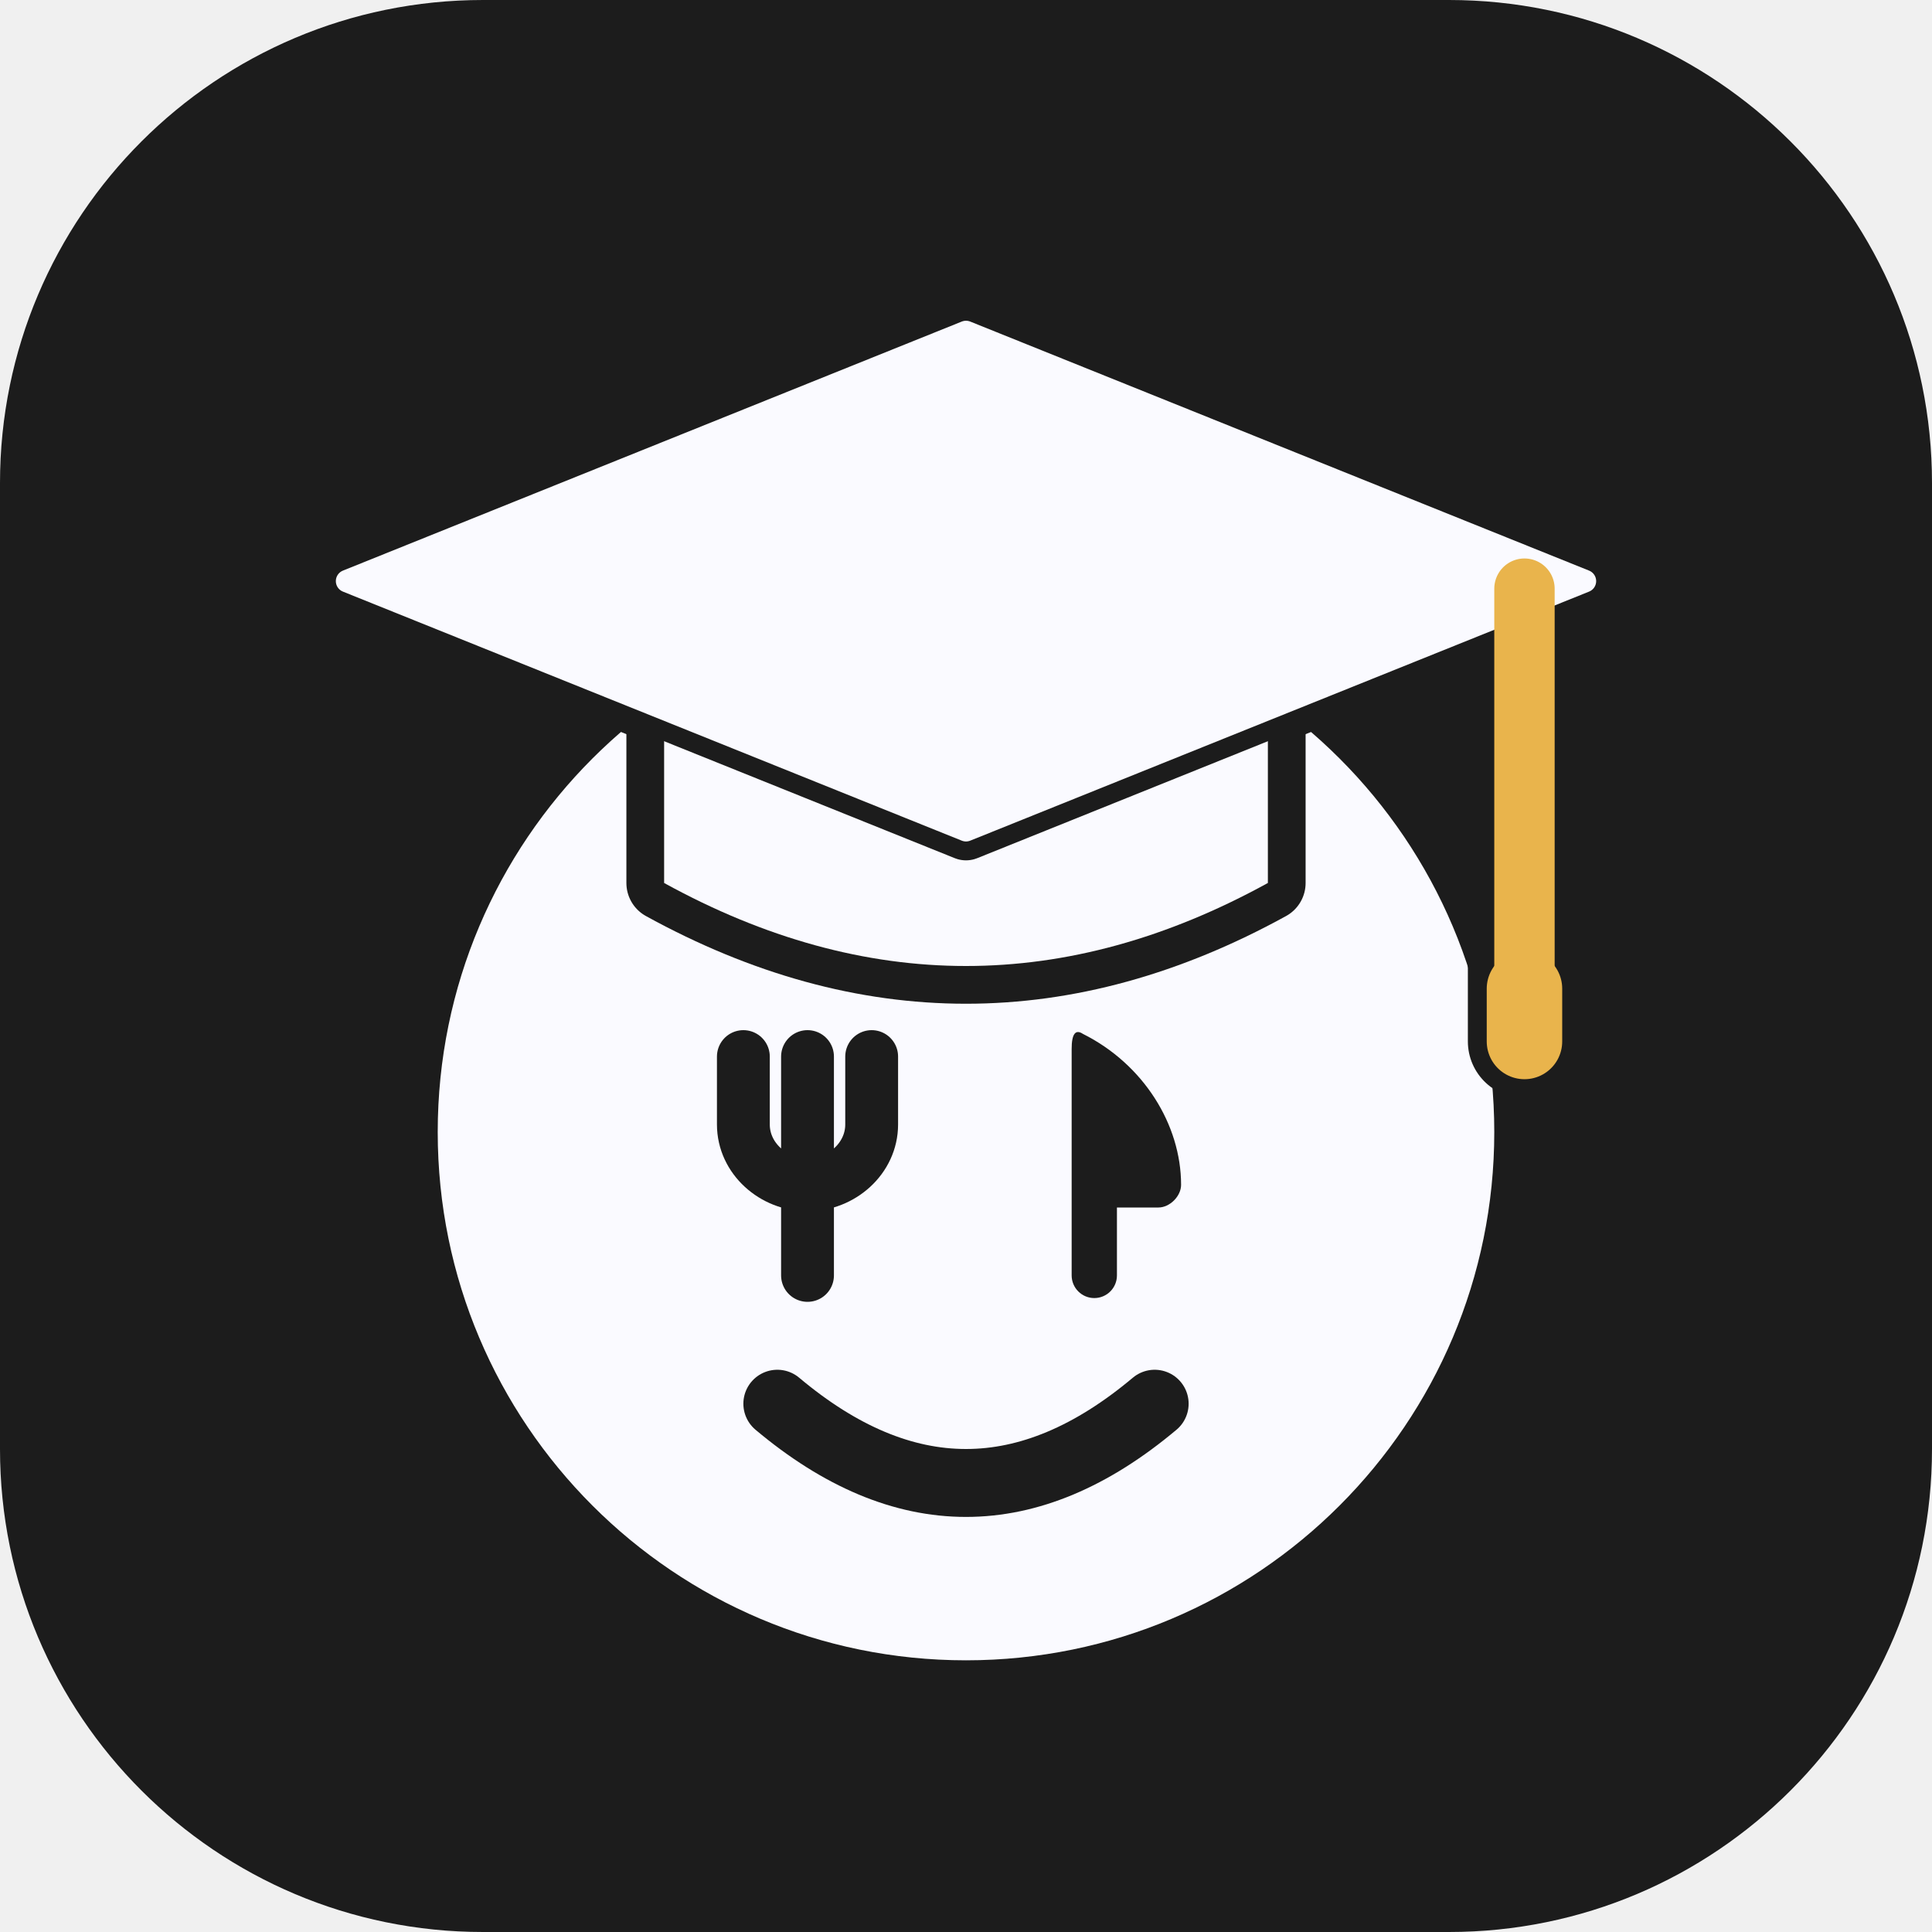
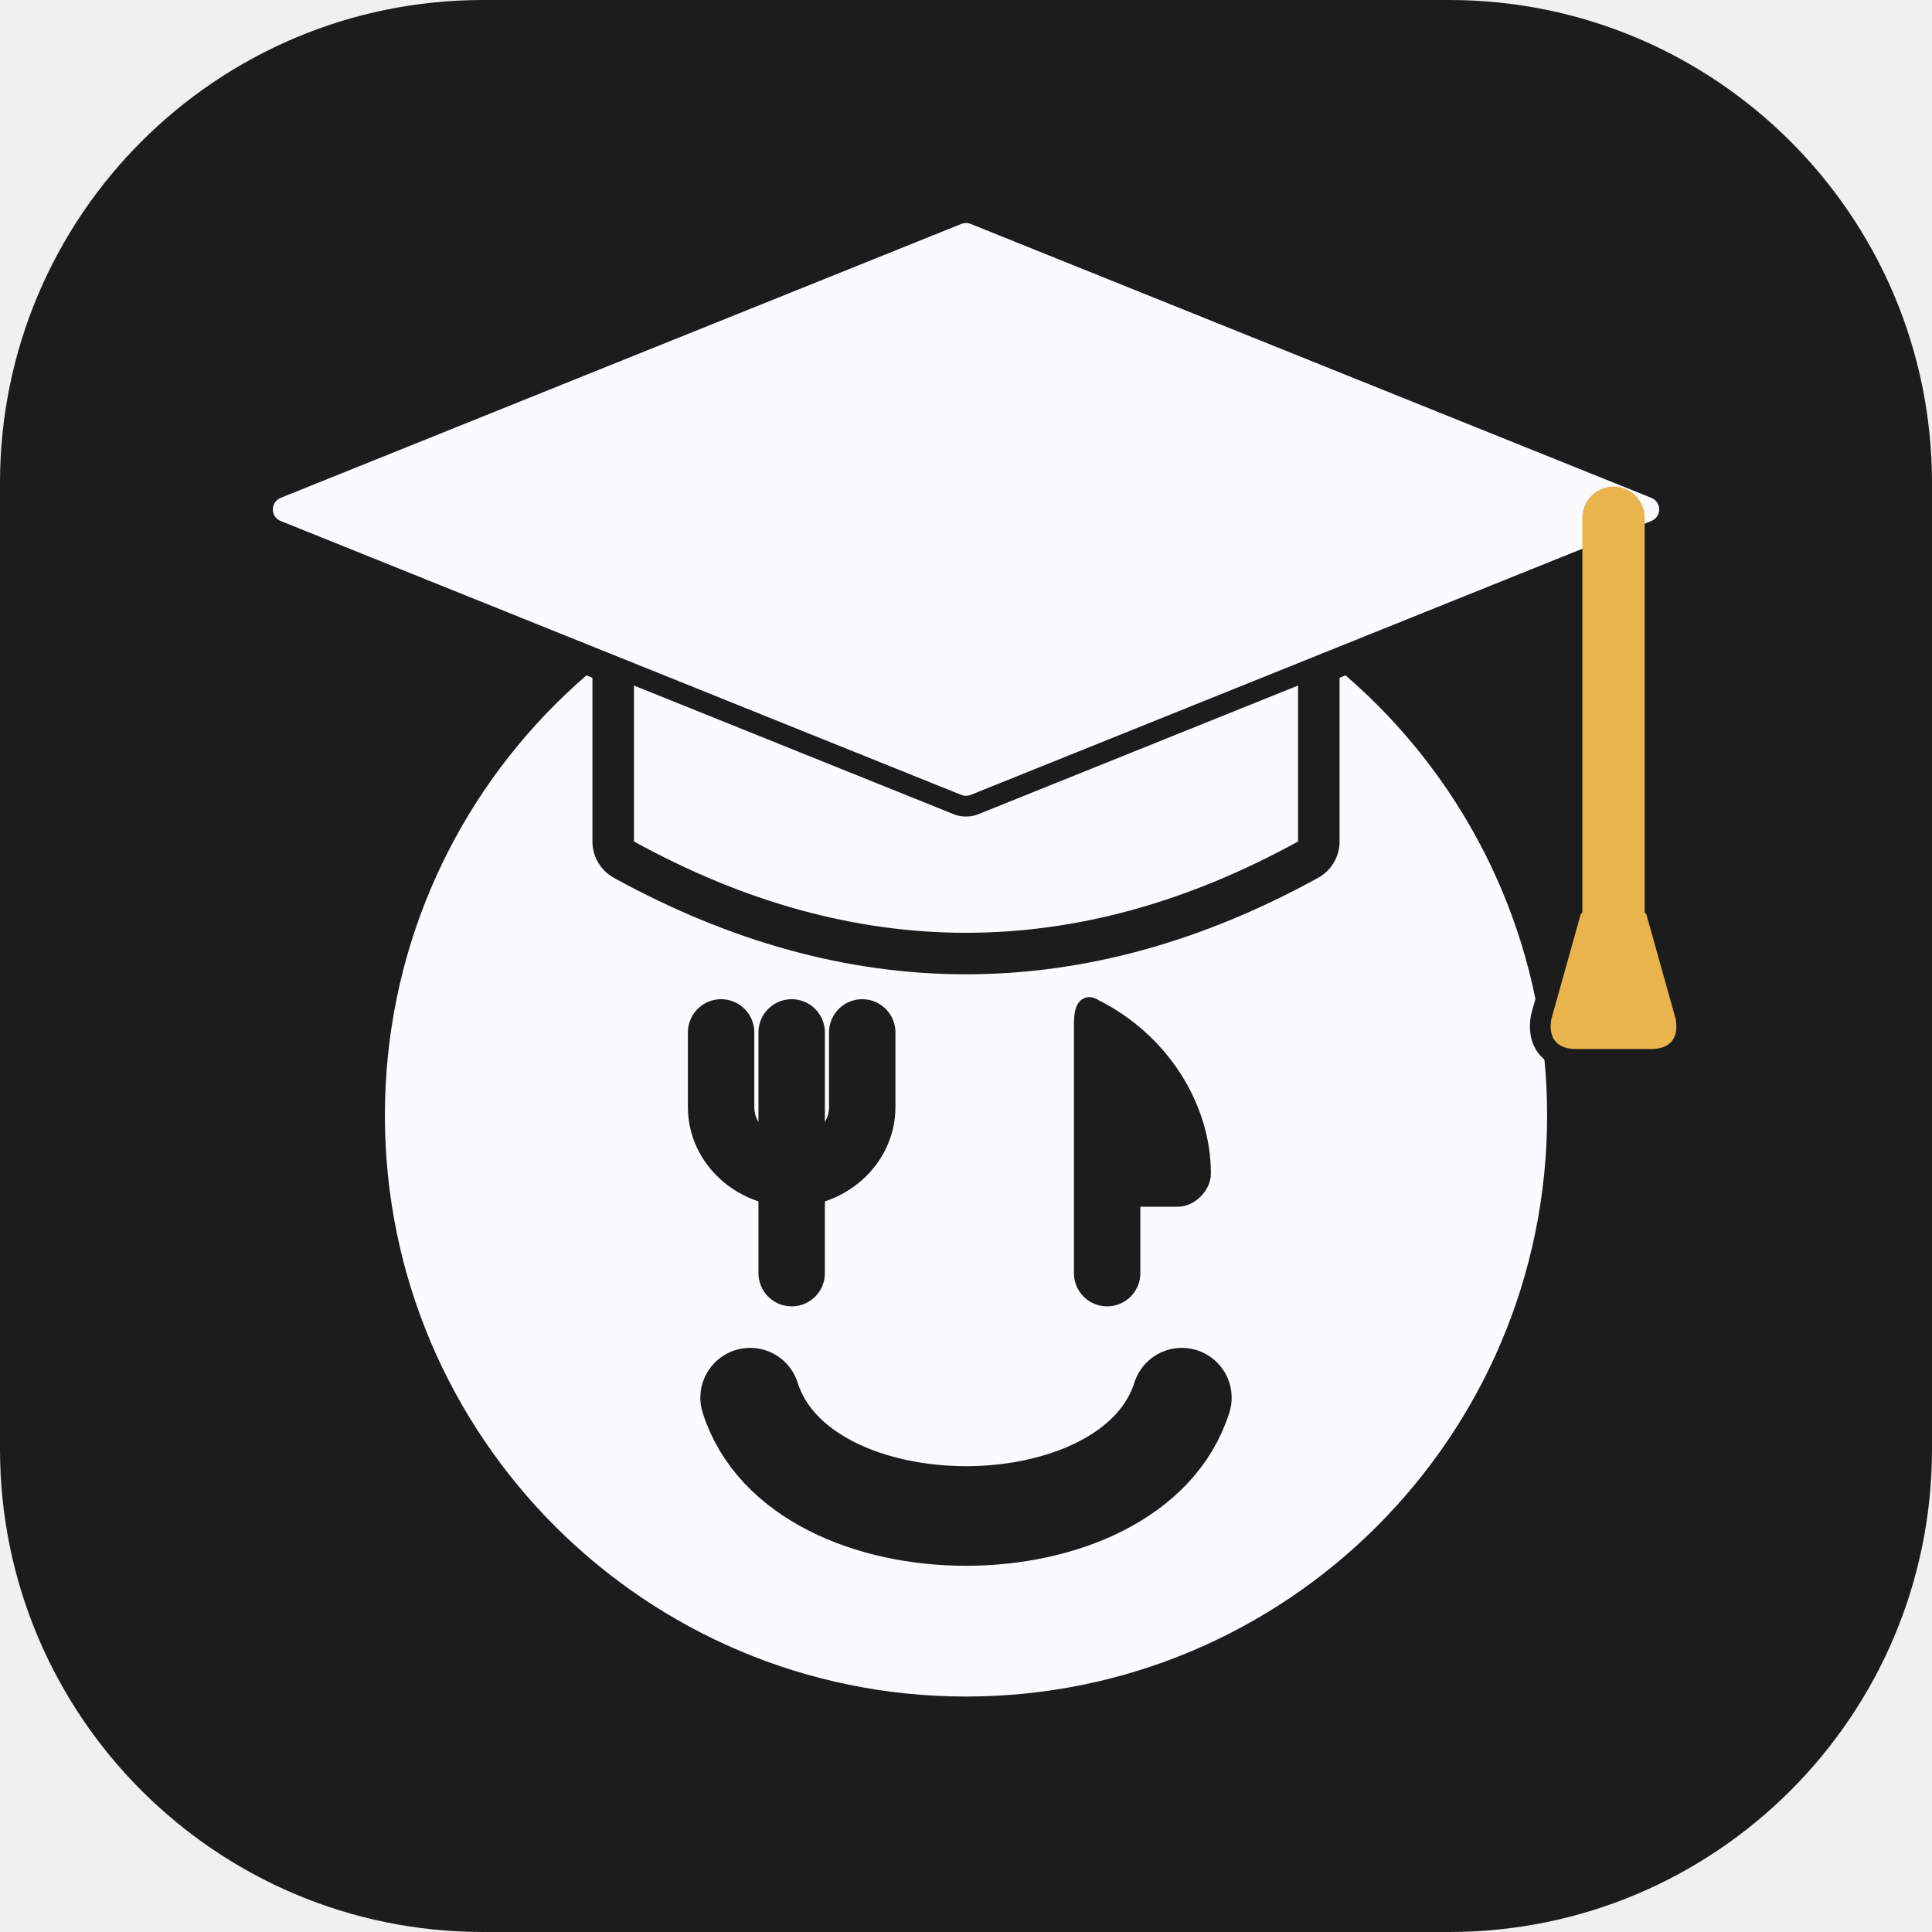
<svg xmlns="http://www.w3.org/2000/svg" viewBox="0 0 512 512" role="img" aria-label="MealScholar">
  <rect width="512" height="512" rx="128" fill="#1C1C1C" />
-   <defs>
-     <mask id="ms-favicon-plate" maskUnits="userSpaceOnUse" x="0" y="0" width="512" height="512">
-       <path d="M0 0h512v512H0Z" fill="#fff" />
-       <path d="M176 182v52q80 44 160 0v-52Z" fill="#000" stroke="#000" stroke-width="20" stroke-linejoin="round" />
-       <path d="M256 88 420 154 256 220 92 154Z" fill="#000" stroke="#000" stroke-width="20" stroke-linejoin="round" />
-       <path d="M197 280v18c0 9 8 16 17 16s17-7 17-16v-18m-17 0v58" fill="none" stroke="#000" stroke-width="14" stroke-linecap="round" stroke-linejoin="round" />
-       <path d="M287 274c16 8 26 24 26 40 0 3-3 6-6 6h-11v18a6 6 0 0 1-12 0V278q0-6 3-4Z" fill="#000" />
-       <path d="M206 372Q256 414 306 372" fill="none" stroke="#000" stroke-width="18" stroke-linecap="round" />
-       <path d="M404 156v120" fill="none" stroke="#000" stroke-width="30" stroke-linecap="round" />
-     </mask>
-     <mask id="ms-favicon-band" maskUnits="userSpaceOnUse" x="0" y="0" width="512" height="512">
-       <path d="M0 0h512v512H0Z" fill="#fff" />
-       <path d="M256 88 420 154 256 220 92 154Z" fill="#000" stroke="#000" stroke-width="16" stroke-linejoin="round" />
-     </mask>
-   </defs>
-   <g fill="#FAFAFF">
-     <circle cx="256" cy="300" r="140" mask="url(#ms-favicon-plate)" />
-     <path d="M176 182v52q80 44 160 0v-52Z" mask="url(#ms-favicon-band)" />
-     <path d="M256 88 420 154 256 220 92 154Z" stroke="#FAFAFF" stroke-width="6" stroke-linejoin="round" />
+   <g transform="translate(256 256) scale(1.1) translate(-256 -256)">
+     <defs>
+       <mask id="ms-favicon-plate" maskUnits="userSpaceOnUse" x="0" y="0" width="512" height="512">
+         <path d="M0 0h512v512H0Z" fill="#fff" />
+         <path d="M176 174v52q80 44 160 0v-52Z" fill="#000" stroke="#000" stroke-width="20" stroke-linejoin="round" />
+         <path d="M256 80 420 146 256 212 92 146Z" fill="#000" stroke="#000" stroke-width="20" stroke-linejoin="round" />
+         <path d="M197 272v18c0 9 8 16 17 16s17-7 17-16v-18m-17 0v58" fill="none" stroke="#000" stroke-width="16" stroke-linecap="round" stroke-linejoin="round" />
+         <path d="M287 266c16 8 26 24 26 40 0 3-3 6-6 6h-11v18a6 6 0 0 1-12 0V270q0-6 3-4Z" fill="#000" stroke="#000" stroke-width="4" stroke-linejoin="round" />
+         <path d="M204 360C216 398 296 398 308 360" fill="none" stroke="#000" stroke-width="24" stroke-linecap="round" />
+         <path d="M412 148v100" fill="none" stroke="#000" stroke-width="28" stroke-linecap="round" />
+         <path d="M405 244h14l7 25q1 6-5 6h-18q-6 0-5-6Z" fill="#000" stroke="#000" stroke-width="12" stroke-linejoin="round" />
+       </mask>
+       <mask id="ms-favicon-band" maskUnits="userSpaceOnUse" x="0" y="0" width="512" height="512">
+         <path d="M0 0h512v512H0Z" fill="#fff" />
+         <path d="M256 80 420 146 256 212 92 146Z" fill="#000" stroke="#000" stroke-width="16" stroke-linejoin="round" />
+       </mask>
+     </defs>
+     <g fill="#FAFAFF">
+       <circle cx="256" cy="292" r="140" mask="url(#ms-favicon-plate)" />
+       <path d="M176 174v52q80 44 160 0v-52Z" mask="url(#ms-favicon-band)" />
+       <path d="M256 80 420 146 256 212 92 146Z" stroke="#FAFAFF" stroke-width="6" stroke-linejoin="round" />
+     </g>
+     <path d="M412 148v100" fill="none" stroke="#E9B44C" stroke-width="15" stroke-linecap="round" />
+     <path d="M405 244h14l7 25q1 6-5 6h-18q-6 0-5-6Z" fill="#E9B44C" stroke="#E9B44C" stroke-width="2" stroke-linejoin="round" />
  </g>
-   <path d="M404 156v112" fill="none" stroke="#E9B44C" stroke-width="16" stroke-linecap="round" />
-   <path d="M404 262v14" fill="none" stroke="#E9B44C" stroke-width="20" stroke-linecap="round" />
</svg>
